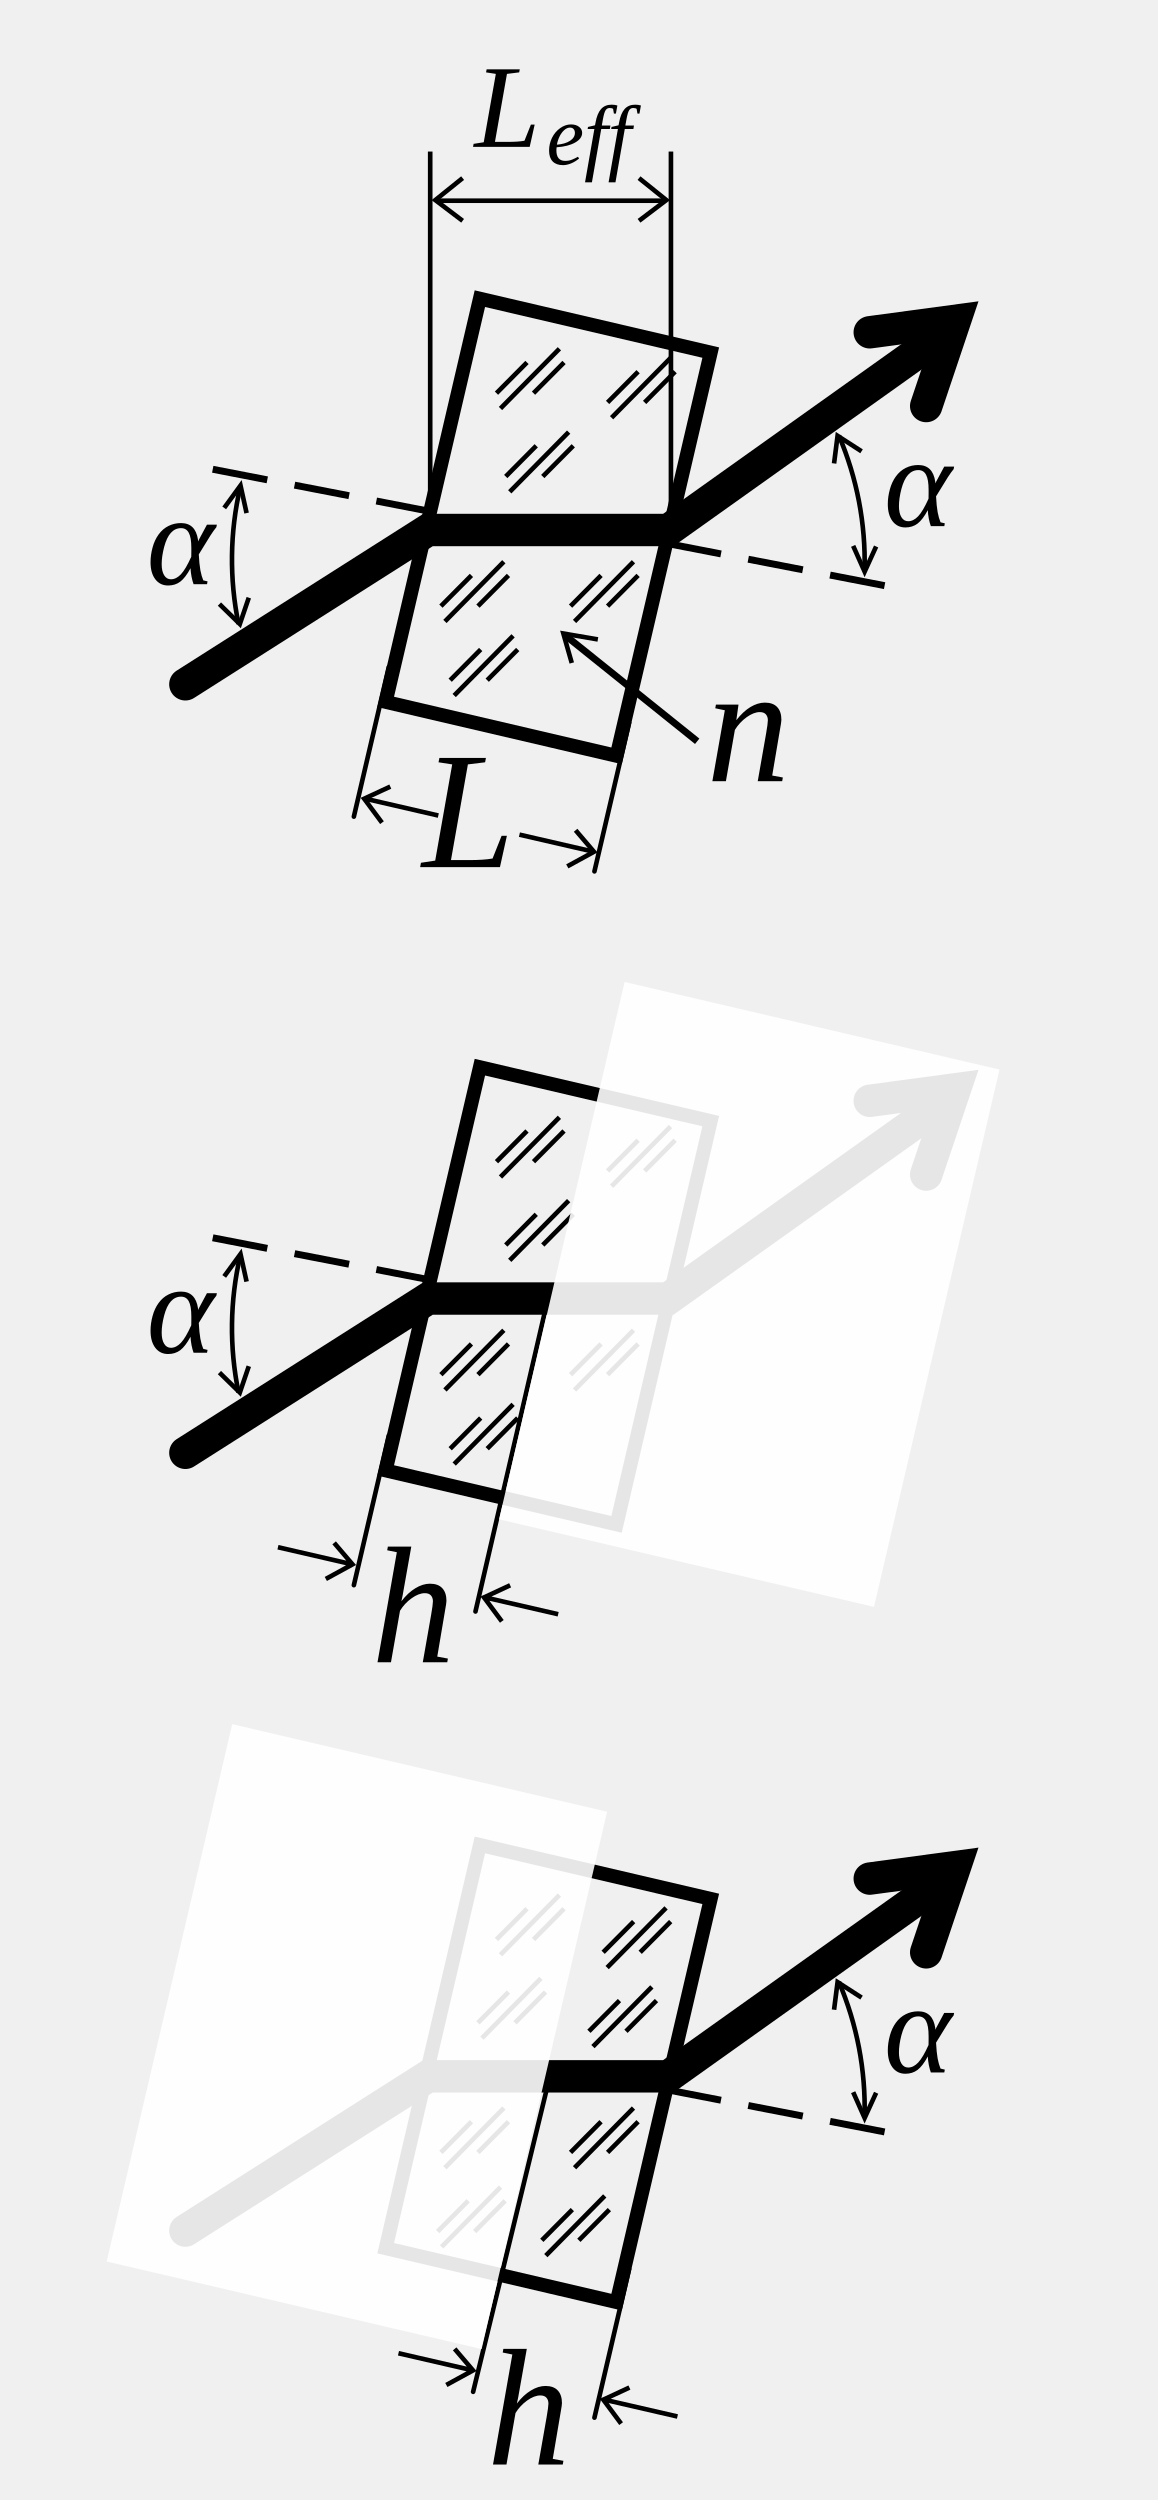
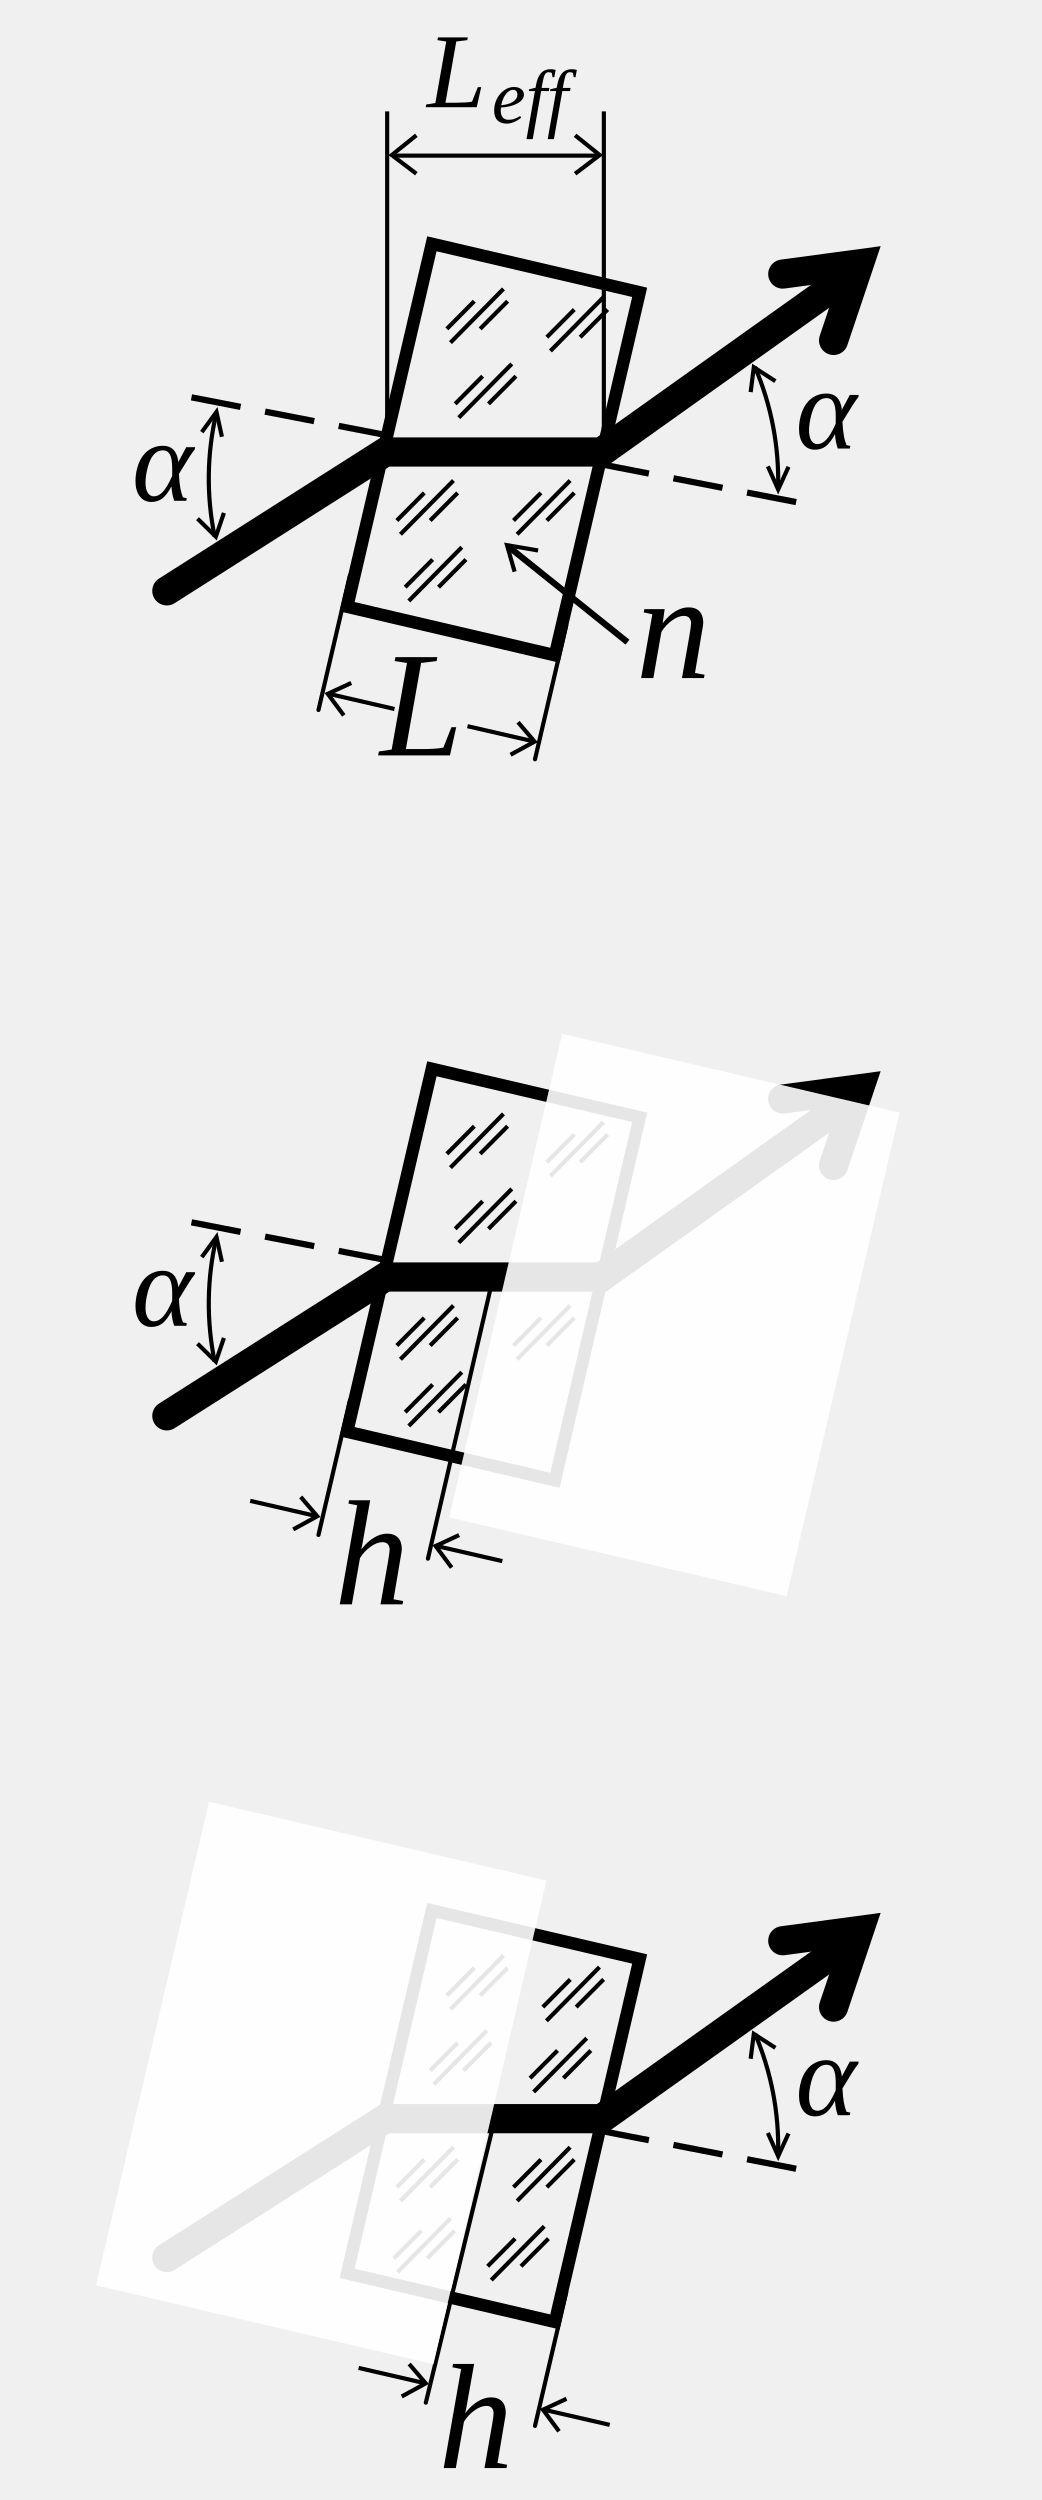
- <svg xmlns="http://www.w3.org/2000/svg" version="1.0" width="250" height="540" id="svg2160">
+ <svg xmlns="http://www.w3.org/2000/svg" version="1.0" width="250" height="600" id="svg2160">
  <defs id="defs2162">
    <marker refX="0" refY="0" orient="auto" id="TriangleInM" style="overflow:visible">
-       <path d="m 5.77,0 -8.65,5 0,-10 8.65,5 z" transform="scale(-0.4,-0.4)" id="path3240" style="fill-rule:evenodd;stroke:#000000;stroke-width:1pt;marker-start:none" />
+       <path d="M 5.77,0 -2.88,5 V -5 Z" transform="scale(-0.4)" id="path3240" style="fill-rule:evenodd;stroke:#000000;stroke-width:1pt;marker-start:none" />
    </marker>
    <marker refX="0" refY="0" orient="auto" id="TriangleInS" style="overflow:visible">
-       <path d="m 5.77,0 -8.65,5 0,-10 8.65,5 z" transform="scale(-0.2,-0.2)" id="path3243" style="fill-rule:evenodd;stroke:#000000;stroke-width:1pt;marker-start:none" />
+       <path d="M 5.77,0 -2.88,5 V -5 Z" transform="scale(-0.2)" id="path3243" style="fill-rule:evenodd;stroke:#000000;stroke-width:1pt;marker-start:none" />
    </marker>
    <marker refX="0" refY="0" orient="auto" id="Arrow1Mend" style="overflow:visible">
-       <path d="M 0,0 5,-5 -12.5,0 5,5 0,0 z" transform="matrix(-0.4,0,0,-0.4,-4,0)" id="path3157" style="fill-rule:evenodd;stroke:#000000;stroke-width:1pt;marker-start:none" />
+       <path d="M 0,0 5,-5 -12.5,0 5,5 Z" transform="matrix(-0.4,0,0,-0.4,-4,0)" id="path3157" style="fill-rule:evenodd;stroke:#000000;stroke-width:1pt;marker-start:none" />
    </marker>
    <marker refX="0" refY="0" orient="auto" id="Arrow2Mstart" style="overflow:visible">
-       <path d="M 8.719,4.034 -2.207,0.016 8.719,-4.002 c -1.745,2.372 -1.735,5.617 -6e-7,8.035 z" transform="scale(0.6,0.6)" id="path3172" style="font-size:12px;fill-rule:evenodd;stroke-width:0.625;stroke-linejoin:round" />
+       <path d="M 8.719,4.034 -2.207,0.016 8.719,-4.002 c -1.745,2.372 -1.735,5.617 -6e-7,8.035 z" transform="scale(0.6)" id="path3172" style="font-size:12px;fill-rule:evenodd;stroke-width:0.625;stroke-linejoin:round" />
    </marker>
    <marker refX="0" refY="0" orient="auto" id="Arrow2Send" style="overflow:visible">
      <path d="M 8.719,4.034 -2.207,0.016 8.719,-4.002 c -1.745,2.372 -1.735,5.617 -6e-7,8.035 z" transform="matrix(-0.3,0,0,-0.3,0.69,0)" id="path3181" style="font-size:12px;fill-rule:evenodd;stroke-width:0.625;stroke-linejoin:round" />
    </marker>
    <marker refX="0" refY="0" orient="auto" id="TriangleOutS" style="overflow:visible">
-       <path d="m 5.77,0 -8.65,5 0,-10 8.65,5 z" transform="scale(0.2,0.2)" id="path3252" style="fill-rule:evenodd;stroke:#000000;stroke-width:1pt;marker-start:none" />
+       <path d="M 5.77,0 -2.88,5 V -5 Z" transform="scale(0.2)" id="path3252" style="fill-rule:evenodd;stroke:#000000;stroke-width:1pt;marker-start:none" />
    </marker>
    <marker refX="0" refY="0" orient="auto" id="TriangleOutM" style="overflow:visible">
-       <path d="m 5.77,0 -8.65,5 0,-10 8.65,5 z" transform="scale(0.4,0.4)" id="path3249" style="fill-rule:evenodd;stroke:#000000;stroke-width:1pt;marker-start:none" />
+       <path d="M 5.77,0 -2.88,5 V -5 Z" transform="scale(0.4)" id="path3249" style="fill-rule:evenodd;stroke:#000000;stroke-width:1pt;marker-start:none" />
    </marker>
    <marker refX="0" refY="0" orient="auto" id="Arrow2Mend" style="overflow:visible">
-       <path d="M 8.719,4.034 -2.207,0.016 8.719,-4.002 c -1.745,2.372 -1.735,5.617 -6e-7,8.035 z" transform="scale(-0.6,-0.6)" id="path3175" style="font-size:12px;fill-rule:evenodd;stroke-width:0.625;stroke-linejoin:round" />
+       <path d="M 8.719,4.034 -2.207,0.016 8.719,-4.002 c -1.745,2.372 -1.735,5.617 -6e-7,8.035 z" transform="scale(-0.6)" id="path3175" style="font-size:12px;fill-rule:evenodd;stroke-width:0.625;stroke-linejoin:round" />
    </marker>
    <marker refX="0" refY="0" orient="auto" id="Arrow2Lend" style="overflow:visible">
      <path d="M 8.719,4.034 -2.207,0.016 8.719,-4.002 c -1.745,2.372 -1.735,5.617 -6e-7,8.035 z" transform="matrix(-1.1,0,0,-1.1,-1.1,0)" id="path3169" style="font-size:12px;fill-rule:evenodd;stroke-width:0.625;stroke-linejoin:round" />
    </marker>
    <marker refX="0" refY="0" orient="auto" id="Arrow1Lend" style="overflow:visible">
-       <path d="M 0,0 5,-5 -12.5,0 5,5 0,0 z" transform="matrix(-0.8,0,0,-0.8,-10,0)" id="path3151" style="fill-rule:evenodd;stroke:#000000;stroke-width:1pt;marker-start:none" />
+       <path d="M 0,0 5,-5 -12.5,0 5,5 Z" transform="matrix(-0.8,0,0,-0.8,-10,0)" id="path3151" style="fill-rule:evenodd;stroke:#000000;stroke-width:1pt;marker-start:none" />
    </marker>
  </defs>
-   <path d="M 93.074,110.502 44.05,100.994" id="path3427" style="fill:none;stroke:#000000;stroke-width:1.5;stroke-linecap:butt;stroke-linejoin:miter;stroke-miterlimit:4;stroke-opacity:1;stroke-dasharray:12, 6;stroke-dashoffset:0" />
-   <path d="m 191.074,126.502 -49.024,-9.507" id="path4402" style="fill:none;stroke:#000000;stroke-width:1.5;stroke-linecap:butt;stroke-linejoin:miter;stroke-miterlimit:4;stroke-opacity:1;stroke-dasharray:12, 6;stroke-dashoffset:0" />
-   <path d="m 201.355,73.893 -57.001,40.59 -51.903,0 -52.41,33.323" id="path5761" style="fill:none;stroke:#000000;stroke-width:7;stroke-linecap:round;stroke-linejoin:miter;stroke-miterlimit:4;stroke-opacity:1;stroke-dasharray:none;marker-start:none;marker-end:none" />
-   <path d="m 187.866,71.775 18.377,-2.474 -6.186,18.403" id="path5902" style="fill:none;stroke:#000000;stroke-width:7;stroke-linecap:round;stroke-linejoin:miter;stroke-miterlimit:4;stroke-opacity:1;stroke-dasharray:none" />
-   <path d="m 181.202,94.105 c 3.91,9.154 5.802,19.043 5.546,28.993" id="path5460" style="fill:none;stroke:#000000;stroke-width:1;stroke-linecap:butt;stroke-linejoin:miter;stroke-miterlimit:4;stroke-opacity:1;stroke-dasharray:none;stroke-dashoffset:0;marker-start:none;marker-end:none" />
-   <path d="m 189.245,118.038 -2.484,5.442 -2.477,-5.57" id="path5878" style="fill:none;stroke:#000000;stroke-width:1px;stroke-linecap:butt;stroke-linejoin:miter;stroke-opacity:1" />
-   <path d="m 180.157,100.103 0.758,-5.965 5.18,3.346" id="path5880" style="fill:none;stroke:#000000;stroke-width:1px;stroke-linecap:butt;stroke-linejoin:miter;stroke-opacity:1" />
-   <path d="m 51.518,134.768 c -1.999,-9.751 -1.873,-19.818 0.369,-29.516" id="path4900" style="fill:none;stroke:#000000;stroke-width:1;stroke-linecap:butt;stroke-linejoin:miter;stroke-miterlimit:4;stroke-opacity:1;stroke-dasharray:none;stroke-dashoffset:0;marker-start:none;marker-end:none" />
-   <path d="m 48.427,109.709 3.523,-4.835 1.312,5.953" id="path4902" style="fill:none;stroke:#000000;stroke-width:1px;stroke-linecap:butt;stroke-linejoin:miter;stroke-opacity:1" />
-   <path d="m 53.741,129.1 -1.937,5.692 -4.406,-4.315" id="path4904" style="fill:none;stroke:#000000;stroke-width:1px;stroke-linecap:butt;stroke-linejoin:miter;stroke-opacity:1" />
-   <path d="M 150.594,160.115 122.049,137.205" id="path5602" style="fill:none;stroke:#000000;stroke-width:1.5;stroke-linecap:butt;stroke-linejoin:miter;stroke-miterlimit:4;stroke-opacity:1;stroke-dasharray:none;marker-end:none" />
-   <path d="m 123.503,143.205 -1.818,-6.364 7.455,1.273" id="path4610" style="fill:none;stroke:#000000;stroke-width:1px;stroke-linecap:butt;stroke-linejoin:miter;stroke-opacity:1" />
-   <text x="152.592" y="168.738" id="text6221" xml:space="preserve" style="font-size:10px;font-style:italic;font-variant:normal;font-weight:normal;font-stretch:normal;text-align:start;line-height:125%;writing-mode:lr-tb;text-anchor:start;fill:#000000;fill-opacity:1;stroke:none;font-family:Times New Roman;-inkscape-font-specification:Times New Roman Italic">
-     <tspan x="152.592" y="168.738" id="tspan6223" style="font-size:36px">n</tspan>
+   <path d="M 93.074,104.502 44.05,94.994" id="path3427" style="fill:none;stroke:#000000;stroke-width:1.5;stroke-linecap:butt;stroke-linejoin:miter;stroke-miterlimit:4;stroke-dasharray:12, 6;stroke-dashoffset:0;stroke-opacity:1" />
+   <path d="m 191.074,120.502 -49.024,-9.507" id="path4402" style="fill:none;stroke:#000000;stroke-width:1.5;stroke-linecap:butt;stroke-linejoin:miter;stroke-miterlimit:4;stroke-dasharray:12, 6;stroke-dashoffset:0;stroke-opacity:1" />
+   <path d="M 201.355,67.893 144.354,108.483 H 92.451 l -52.41,33.323" id="path5761" style="fill:none;stroke:#000000;stroke-width:7;stroke-linecap:round;stroke-linejoin:miter;stroke-miterlimit:4;stroke-dasharray:none;stroke-opacity:1;marker-start:none;marker-end:none" />
+   <path d="m 187.866,65.775 18.377,-2.474 -6.186,18.403" id="path5902" style="fill:none;stroke:#000000;stroke-width:7;stroke-linecap:round;stroke-linejoin:miter;stroke-miterlimit:4;stroke-dasharray:none;stroke-opacity:1" />
+   <path d="m 181.202,88.105 c 3.91,9.154 5.802,19.043 5.546,28.993" id="path5460" style="fill:none;stroke:#000000;stroke-width:1;stroke-linecap:butt;stroke-linejoin:miter;stroke-miterlimit:4;stroke-dasharray:none;stroke-dashoffset:0;stroke-opacity:1;marker-start:none;marker-end:none" />
+   <path d="m 189.245,112.038 -2.484,5.442 -2.477,-5.57" id="path5878" style="fill:none;stroke:#000000;stroke-width:1px;stroke-linecap:butt;stroke-linejoin:miter;stroke-opacity:1" />
+   <path d="m 180.157,94.103 0.758,-5.965 5.18,3.346" id="path5880" style="fill:none;stroke:#000000;stroke-width:1px;stroke-linecap:butt;stroke-linejoin:miter;stroke-opacity:1" />
+   <path d="M 51.518,128.768 C 49.519,119.017 49.645,108.95 51.887,99.252" id="path4900" style="fill:none;stroke:#000000;stroke-width:1;stroke-linecap:butt;stroke-linejoin:miter;stroke-miterlimit:4;stroke-dasharray:none;stroke-dashoffset:0;stroke-opacity:1;marker-start:none;marker-end:none" />
+   <path d="m 48.427,103.709 3.523,-4.835 1.312,5.953" id="path4902" style="fill:none;stroke:#000000;stroke-width:1px;stroke-linecap:butt;stroke-linejoin:miter;stroke-opacity:1" />
+   <path d="m 53.741,123.1 -1.937,5.692 -4.406,-4.315" id="path4904" style="fill:none;stroke:#000000;stroke-width:1px;stroke-linecap:butt;stroke-linejoin:miter;stroke-opacity:1" />
+   <path d="M 150.594,154.115 122.049,131.205" id="path5602" style="fill:none;stroke:#000000;stroke-width:1.5;stroke-linecap:butt;stroke-linejoin:miter;stroke-miterlimit:4;stroke-dasharray:none;stroke-opacity:1;marker-end:none" />
+   <path d="m 123.503,137.205 -1.818,-6.364 7.455,1.273" id="path4610" style="fill:none;stroke:#000000;stroke-width:1px;stroke-linecap:butt;stroke-linejoin:miter;stroke-opacity:1" />
+   <text x="152.592" y="162.738" id="text6221" xml:space="preserve" style="font-style:italic;font-variant:normal;font-weight:normal;font-stretch:normal;font-size:10px;line-height:0%;font-family:'Times New Roman';-inkscape-font-specification:'Times New Roman Italic';text-align:start;writing-mode:lr-tb;text-anchor:start;fill:#000000;fill-opacity:1;stroke:none">
+     <tspan x="152.592" y="162.738" id="tspan6223" style="font-size:36px">n</tspan>
  </text>
-   <path d="m 108.103,88.233 12.725,-12.899 m -13.591,9.591 6.591,-6.636 m 1.409,6.636 6.591,-6.636" id="path5511" style="fill:none;stroke:#000000;stroke-width:1px;stroke-linecap:butt;stroke-linejoin:miter;stroke-opacity:1" />
-   <path d="m 132.103,90.233 12.725,-12.899 m -13.591,9.591 6.591,-6.636 m 1.409,6.636 6.591,-6.636" id="path5159" style="fill:none;stroke:#000000;stroke-width:1px;stroke-linecap:butt;stroke-linejoin:miter;stroke-opacity:1" />
-   <path d="m 110.103,106.233 12.725,-12.899 m -13.591,9.591 6.591,-6.636 m 1.409,6.636 6.591,-6.636" id="path5161" style="fill:none;stroke:#000000;stroke-width:1px;stroke-linecap:butt;stroke-linejoin:miter;stroke-opacity:1" />
-   <path d="m 124.103,134.233 12.725,-12.899 m -13.591,9.591 6.591,-6.636 m 1.409,6.636 6.591,-6.636" id="path5163" style="fill:none;stroke:#000000;stroke-width:1px;stroke-linecap:butt;stroke-linejoin:miter;stroke-opacity:1" />
-   <path d="m 96.103,134.233 12.725,-12.899 m -13.591,9.591 6.591,-6.636 m 1.409,6.636 6.591,-6.636" id="path5165" style="fill:none;stroke:#000000;stroke-width:1px;stroke-linecap:butt;stroke-linejoin:miter;stroke-opacity:1" />
-   <path d="m 98.103,150.233 12.725,-12.899 m -13.591,9.591 6.591,-6.636 m 1.409,6.636 6.591,-6.636" id="path5167" style="fill:none;stroke:#000000;stroke-width:1px;stroke-linecap:butt;stroke-linejoin:miter;stroke-opacity:1" />
-   <text x="91.175" y="187.296" id="text6225" xml:space="preserve" style="font-size:10px;font-style:italic;font-variant:normal;font-weight:normal;font-stretch:normal;text-align:start;line-height:125%;writing-mode:lr-tb;text-anchor:start;fill:#000000;fill-opacity:1;stroke:none;font-family:Times New Roman;-inkscape-font-specification:Times New Roman Italic">
-     <tspan x="91.175" y="187.296" id="tspan6227" style="font-size:36px">L</tspan>
+   <path d="m 108.103,82.233 12.725,-12.899 m -13.591,9.591 6.591,-6.636 m 1.409,6.636 6.591,-6.636" id="path5511" style="fill:none;stroke:#000000;stroke-width:1px;stroke-linecap:butt;stroke-linejoin:miter;stroke-opacity:1" />
+   <path d="m 132.103,84.233 12.725,-12.899 m -13.591,9.591 6.591,-6.636 m 1.409,6.636 6.591,-6.636" id="path5159" style="fill:none;stroke:#000000;stroke-width:1px;stroke-linecap:butt;stroke-linejoin:miter;stroke-opacity:1" />
+   <path d="m 110.103,100.233 12.725,-12.899 m -13.591,9.591 6.591,-6.636 m 1.409,6.636 6.591,-6.636" id="path5161" style="fill:none;stroke:#000000;stroke-width:1px;stroke-linecap:butt;stroke-linejoin:miter;stroke-opacity:1" />
+   <path d="m 124.103,128.233 12.725,-12.899 m -13.591,9.591 6.591,-6.636 m 1.409,6.636 6.591,-6.636" id="path5163" style="fill:none;stroke:#000000;stroke-width:1px;stroke-linecap:butt;stroke-linejoin:miter;stroke-opacity:1" />
+   <path d="m 96.103,128.233 12.725,-12.899 m -13.591,9.591 6.591,-6.636 m 1.409,6.636 6.591,-6.636" id="path5165" style="fill:none;stroke:#000000;stroke-width:1px;stroke-linecap:butt;stroke-linejoin:miter;stroke-opacity:1" />
+   <path d="m 98.103,144.233 12.725,-12.899 m -13.591,9.591 6.591,-6.636 m 1.409,6.636 6.591,-6.636" id="path5167" style="fill:none;stroke:#000000;stroke-width:1px;stroke-linecap:butt;stroke-linejoin:miter;stroke-opacity:1" />
+   <text x="91.175" y="181.296" id="text6225" xml:space="preserve" style="font-style:italic;font-variant:normal;font-weight:normal;font-stretch:normal;font-size:10px;line-height:0%;font-family:'Times New Roman';-inkscape-font-specification:'Times New Roman Italic';text-align:start;writing-mode:lr-tb;text-anchor:start;fill:#000000;fill-opacity:1;stroke:none">
+     <tspan x="91.175" y="181.296" id="tspan6227" style="font-size:36px">L</tspan>
  </text>
-   <path d="m 122.534,187.133 5.763,-3.15 -3.967,-4.646 m -41.822,-1.638 -3.845,-5.177 5.641,-2.619" id="path6215" style="fill:none;stroke:#000000;stroke-width:1px;stroke-linecap:butt;stroke-linejoin:miter;stroke-opacity:1" />
-   <path d="M 94.677,176.157 78.805,172.5" id="path5174" style="fill:none;stroke:#000000;stroke-width:1;stroke-linecap:butt;stroke-linejoin:miter;stroke-miterlimit:4;stroke-opacity:1;stroke-dasharray:none" />
-   <path d="m 128.068,183.939 -15.871,-3.656" id="path5176" style="fill:none;stroke:#000000;stroke-width:1;stroke-linecap:butt;stroke-linejoin:miter;stroke-miterlimit:4;stroke-opacity:1;stroke-dasharray:none" />
-   <text x="190.936" y="113.65" id="text5890" xml:space="preserve" style="font-size:28px;font-style:italic;font-variant:normal;font-weight:normal;font-stretch:normal;text-align:start;line-height:100%;writing-mode:lr-tb;text-anchor:start;fill:#000000;fill-opacity:1;stroke:none;font-family:Times New Roman;-inkscape-font-specification:Times New Roman Italic">
-     <tspan x="190.936" y="113.65" id="tspan5892">α</tspan>
+   <path d="m 122.534,181.133 5.763,-3.15 -3.967,-4.646 m -41.822,-1.638 -3.845,-5.177 5.641,-2.619" id="path6215" style="fill:none;stroke:#000000;stroke-width:1px;stroke-linecap:butt;stroke-linejoin:miter;stroke-opacity:1" />
+   <path d="M 94.677,170.157 78.805,166.5" id="path5174" style="fill:none;stroke:#000000;stroke-width:1;stroke-linecap:butt;stroke-linejoin:miter;stroke-miterlimit:4;stroke-dasharray:none;stroke-opacity:1" />
+   <path d="m 128.068,177.939 -15.871,-3.656" id="path5176" style="fill:none;stroke:#000000;stroke-width:1;stroke-linecap:butt;stroke-linejoin:miter;stroke-miterlimit:4;stroke-dasharray:none;stroke-opacity:1" />
+   <text x="190.936" y="107.65" id="text5890" xml:space="preserve" style="font-style:italic;font-variant:normal;font-weight:normal;font-stretch:normal;font-size:28px;line-height:0%;font-family:'Times New Roman';-inkscape-font-specification:'Times New Roman Italic';text-align:start;writing-mode:lr-tb;text-anchor:start;fill:#000000;fill-opacity:1;stroke:none">
+     <tspan x="190.936" y="107.65" id="tspan5892">α</tspan>
  </text>
-   <text x="31.688" y="126.191" id="text6350" xml:space="preserve" style="font-size:28px;font-style:italic;font-variant:normal;font-weight:normal;font-stretch:normal;text-align:start;line-height:100%;writing-mode:lr-tb;text-anchor:start;fill:#000000;fill-opacity:1;stroke:none;font-family:Times New Roman;-inkscape-font-specification:Times New Roman Italic">
-     <tspan x="31.688" y="126.191" id="tspan6352">α</tspan>
+   <text x="31.688" y="120.191" id="text6350" xml:space="preserve" style="font-style:italic;font-variant:normal;font-weight:normal;font-stretch:normal;font-size:28px;line-height:0%;font-family:'Times New Roman';-inkscape-font-specification:'Times New Roman Italic';text-align:start;writing-mode:lr-tb;text-anchor:start;fill:#000000;fill-opacity:1;stroke:none">
+     <tspan x="31.688" y="120.191" id="tspan6352">α</tspan>
  </text>
-   <rect width="51.21" height="89.448" x="115.61" y="39.244" transform="matrix(0.9737875,0.2274596,-0.2274596,0.9737875,0,0)" id="rect7679" style="fill:none;stroke:#000000;stroke-width:3;stroke-linecap:round;stroke-linejoin:miter;stroke-miterlimit:4;stroke-opacity:1;stroke-dasharray:none;stroke-dashoffset:21.444" />
-   <path d="m 76.434,176.393 7.544,-32.296 m 51.917,12.021 -7.497,32.098" id="rect8250" style="fill:none;stroke:#000000;stroke-width:1;stroke-linecap:round;stroke-linejoin:miter;stroke-miterlimit:4;stroke-opacity:1;stroke-dashoffset:21.444" />
-   <path style="fill:none;stroke:#000000;stroke-width:1.5;stroke-linecap:butt;stroke-linejoin:miter;stroke-miterlimit:4;stroke-opacity:1;stroke-dasharray:12, 6;stroke-dashoffset:0" id="path3099" d="M 93.074,276.502 44.05,266.994" />
-   <path style="fill:none;stroke:#000000;stroke-width:7;stroke-linecap:round;stroke-linejoin:miter;stroke-miterlimit:4;stroke-opacity:1;stroke-dasharray:none;marker-start:none;marker-end:none" id="path3103" d="m 201.355,239.893 -57.001,40.59 -51.903,0 -52.41,33.323" />
-   <path style="fill:none;stroke:#000000;stroke-width:7;stroke-linecap:round;stroke-linejoin:miter;stroke-miterlimit:4;stroke-opacity:1;stroke-dasharray:none" id="path3105" d="m 187.866,237.775 18.377,-2.474 -6.186,18.403" />
-   <path style="fill:none;stroke:#000000;stroke-width:1;stroke-linecap:butt;stroke-linejoin:miter;stroke-miterlimit:4;stroke-opacity:1;stroke-dasharray:none;stroke-dashoffset:0;marker-start:none;marker-end:none" id="path3113" d="m 51.518,300.768 c -1.999,-9.751 -1.873,-19.818 0.369,-29.516" />
-   <path style="fill:none;stroke:#000000;stroke-width:1px;stroke-linecap:butt;stroke-linejoin:miter;stroke-opacity:1" id="path3115" d="m 48.427,275.709 3.523,-4.835 1.312,5.953" />
-   <path style="fill:none;stroke:#000000;stroke-width:1px;stroke-linecap:butt;stroke-linejoin:miter;stroke-opacity:1" id="path3117" d="m 53.741,295.1 -1.937,5.692 -4.406,-4.315" />
-   <path style="fill:none;stroke:#000000;stroke-width:1px;stroke-linecap:butt;stroke-linejoin:miter;stroke-opacity:1" id="path3127" d="m 108.103,254.233 12.725,-12.899 m -13.591,9.591 6.591,-6.636 m 1.409,6.636 6.591,-6.636" />
-   <path style="fill:none;stroke:#000000;stroke-width:1px;stroke-linecap:butt;stroke-linejoin:miter;stroke-opacity:1" id="path3129" d="m 132.103,256.233 12.725,-12.899 m -13.591,9.591 6.591,-6.636 m 1.409,6.636 6.591,-6.636" />
-   <path style="fill:none;stroke:#000000;stroke-width:1px;stroke-linecap:butt;stroke-linejoin:miter;stroke-opacity:1" id="path3131" d="m 110.103,272.233 12.725,-12.899 m -13.591,9.591 6.591,-6.636 m 1.409,6.636 6.591,-6.636" />
-   <path style="fill:none;stroke:#000000;stroke-width:1px;stroke-linecap:butt;stroke-linejoin:miter;stroke-opacity:1" id="path3133" d="m 124.103,300.233 12.725,-12.899 m -13.591,9.591 6.591,-6.636 m 1.409,6.636 6.591,-6.636" />
-   <path style="fill:none;stroke:#000000;stroke-width:1px;stroke-linecap:butt;stroke-linejoin:miter;stroke-opacity:1" id="path3135" d="m 96.103,300.233 12.725,-12.899 m -13.591,9.591 6.591,-6.636 m 1.409,6.636 6.591,-6.636" />
-   <path style="fill:none;stroke:#000000;stroke-width:1px;stroke-linecap:butt;stroke-linejoin:miter;stroke-opacity:1" id="path3137" d="m 98.103,316.233 12.725,-12.899 m -13.591,9.591 6.591,-6.636 m 1.409,6.636 6.591,-6.636" />
-   <text style="font-size:10px;font-style:italic;font-variant:normal;font-weight:normal;font-stretch:normal;text-align:start;line-height:125%;writing-mode:lr-tb;text-anchor:start;fill:#000000;fill-opacity:1;stroke:none;font-family:Times New Roman;-inkscape-font-specification:Times New Roman Italic" xml:space="preserve" id="text3139" y="359.049" x="80.245">
-     <tspan style="font-size:36px" id="tspan3141" y="359.049" x="80.245">h</tspan>
+   <rect width="51.21" height="89.448" x="114.246" y="33.402" transform="rotate(13.14755)" id="rect7679" style="fill:none;stroke:#000000;stroke-width:3;stroke-linecap:round;stroke-linejoin:miter;stroke-miterlimit:4;stroke-dasharray:none;stroke-dashoffset:21.444;stroke-opacity:1" />
+   <path d="m 76.434,170.393 7.544,-32.296 m 51.917,12.021 -7.497,32.098" id="rect8250" style="fill:none;stroke:#000000;stroke-width:1;stroke-linecap:round;stroke-linejoin:miter;stroke-miterlimit:4;stroke-dashoffset:21.444;stroke-opacity:1" />
+   <path style="fill:none;stroke:#000000;stroke-width:1.5;stroke-linecap:butt;stroke-linejoin:miter;stroke-miterlimit:4;stroke-dasharray:12, 6;stroke-dashoffset:0;stroke-opacity:1" id="path3099" d="M 93.074,302.502 44.05,292.994" />
+   <path style="fill:none;stroke:#000000;stroke-width:7;stroke-linecap:round;stroke-linejoin:miter;stroke-miterlimit:4;stroke-dasharray:none;stroke-opacity:1;marker-start:none;marker-end:none" id="path3103" d="M 201.355,265.893 144.354,306.483 H 92.451 l -52.41,33.323" />
+   <path style="fill:none;stroke:#000000;stroke-width:7;stroke-linecap:round;stroke-linejoin:miter;stroke-miterlimit:4;stroke-dasharray:none;stroke-opacity:1" id="path3105" d="m 187.866,263.775 18.377,-2.474 -6.186,18.403" />
+   <path style="fill:none;stroke:#000000;stroke-width:1;stroke-linecap:butt;stroke-linejoin:miter;stroke-miterlimit:4;stroke-dasharray:none;stroke-dashoffset:0;stroke-opacity:1;marker-start:none;marker-end:none" id="path3113" d="m 51.518,326.768 c -1.999,-9.751 -1.873,-19.818 0.369,-29.516" />
+   <path style="fill:none;stroke:#000000;stroke-width:1px;stroke-linecap:butt;stroke-linejoin:miter;stroke-opacity:1" id="path3115" d="m 48.427,301.709 3.523,-4.835 1.312,5.953" />
+   <path style="fill:none;stroke:#000000;stroke-width:1px;stroke-linecap:butt;stroke-linejoin:miter;stroke-opacity:1" id="path3117" d="m 53.741,321.1 -1.937,5.692 -4.406,-4.315" />
+   <path style="fill:none;stroke:#000000;stroke-width:1px;stroke-linecap:butt;stroke-linejoin:miter;stroke-opacity:1" id="path3127" d="m 108.103,280.233 12.725,-12.899 m -13.591,9.591 6.591,-6.636 m 1.409,6.636 6.591,-6.636" />
+   <path style="fill:none;stroke:#000000;stroke-width:1px;stroke-linecap:butt;stroke-linejoin:miter;stroke-opacity:1" id="path3129" d="m 132.103,282.233 12.725,-12.899 m -13.591,9.591 6.591,-6.636 m 1.409,6.636 6.591,-6.636" />
+   <path style="fill:none;stroke:#000000;stroke-width:1px;stroke-linecap:butt;stroke-linejoin:miter;stroke-opacity:1" id="path3131" d="m 110.103,298.233 12.725,-12.899 m -13.591,9.591 6.591,-6.636 m 1.409,6.636 6.591,-6.636" />
+   <path style="fill:none;stroke:#000000;stroke-width:1px;stroke-linecap:butt;stroke-linejoin:miter;stroke-opacity:1" id="path3133" d="m 124.103,326.233 12.725,-12.899 m -13.591,9.591 6.591,-6.636 m 1.409,6.636 6.591,-6.636" />
+   <path style="fill:none;stroke:#000000;stroke-width:1px;stroke-linecap:butt;stroke-linejoin:miter;stroke-opacity:1" id="path3135" d="m 96.103,326.233 12.725,-12.899 m -13.591,9.591 6.591,-6.636 m 1.409,6.636 6.591,-6.636" />
+   <path style="fill:none;stroke:#000000;stroke-width:1px;stroke-linecap:butt;stroke-linejoin:miter;stroke-opacity:1" id="path3137" d="m 98.103,342.233 12.725,-12.899 m -13.591,9.591 6.591,-6.636 m 1.409,6.636 6.591,-6.636" />
+   <text style="font-style:italic;font-variant:normal;font-weight:normal;font-stretch:normal;font-size:10px;line-height:0%;font-family:'Times New Roman';-inkscape-font-specification:'Times New Roman Italic';text-align:start;writing-mode:lr-tb;text-anchor:start;fill:#000000;fill-opacity:1;stroke:none" xml:space="preserve" id="text3139" y="385.049" x="80.245">
+     <tspan style="font-size:36px" id="tspan3141" y="385.049" x="80.245">h</tspan>
  </text>
-   <path id="path3147" style="fill:none;stroke:#000000;stroke-width:1;stroke-linecap:butt;stroke-linejoin:miter;stroke-miterlimit:4;stroke-opacity:1;stroke-dasharray:none" d="M 75.91,337.858 60.038,334.202 m 10.338,6.85 5.763,-3.15 -3.967,-4.646" />
-   <text style="font-size:28px;font-style:italic;font-variant:normal;font-weight:normal;font-stretch:normal;text-align:start;line-height:100%;writing-mode:lr-tb;text-anchor:start;fill:#000000;fill-opacity:1;stroke:none;font-family:Times New Roman;-inkscape-font-specification:Times New Roman Italic" xml:space="preserve" id="text3153" y="292.191" x="31.688">
-     <tspan id="tspan3155" y="292.191" x="31.688">α</tspan>
+   <path id="path3147" style="fill:none;stroke:#000000;stroke-width:1;stroke-linecap:butt;stroke-linejoin:miter;stroke-miterlimit:4;stroke-dasharray:none;stroke-opacity:1" d="M 75.91,363.858 60.038,360.202 m 10.338,6.85 5.763,-3.15 -3.967,-4.646" />
+   <text style="font-style:italic;font-variant:normal;font-weight:normal;font-stretch:normal;font-size:28px;line-height:0%;font-family:'Times New Roman';-inkscape-font-specification:'Times New Roman Italic';text-align:start;writing-mode:lr-tb;text-anchor:start;fill:#000000;fill-opacity:1;stroke:none" xml:space="preserve" id="text3153" y="318.191" x="31.688">
+     <tspan id="tspan3155" y="318.191" x="31.688">α</tspan>
  </text>
-   <rect style="fill:none;stroke:#000000;stroke-width:3;stroke-linecap:round;stroke-linejoin:miter;stroke-miterlimit:4;stroke-opacity:1;stroke-dasharray:none;stroke-dashoffset:21.444" id="rect3157" transform="matrix(0.9737875,0.2274596,-0.2274596,0.9737875,0,0)" y="200.893" x="153.369" height="89.448" width="51.21" />
-   <path style="fill:none;stroke:#000000;stroke-width:1;stroke-linecap:round;stroke-linejoin:miter;stroke-miterlimit:4;stroke-opacity:1;stroke-dashoffset:21.444" id="path3159" d="m 76.434,342.393 7.544,-32.296 m 34.467,-29.974 -15.743,67.956" />
-   <path id="path3161" style="fill:none;stroke:#000000;stroke-width:1px;stroke-linecap:butt;stroke-linejoin:miter;stroke-opacity:1" d="m 108.395,350.219 -3.845,-5.177 5.641,-2.619 m 10.373,6.254 -15.871,-3.656" />
-   <rect width="83.169" height="119.201" x="179.619" y="175.857" transform="matrix(0.9737875,0.2274596,-0.2274596,0.9737875,0,0)" id="rect3165" style="fill:#ffffff;fill-opacity:0.902;stroke:none" />
-   <path style="fill:none;stroke:#000000;stroke-width:1.5;stroke-linecap:butt;stroke-linejoin:miter;stroke-miterlimit:4;stroke-opacity:1;stroke-dasharray:12, 6;stroke-dashoffset:0" id="path4870" d="m 191.074,460.502 -49.024,-9.507" />
-   <path style="fill:none;stroke:#000000;stroke-width:7;stroke-linecap:round;stroke-linejoin:miter;stroke-miterlimit:4;stroke-opacity:1;stroke-dasharray:none;marker-start:none;marker-end:none" id="path4872" d="m 201.355,407.893 -57.001,40.59 -51.903,0 -52.41,33.323" />
-   <path style="fill:none;stroke:#000000;stroke-width:7;stroke-linecap:round;stroke-linejoin:miter;stroke-miterlimit:4;stroke-opacity:1;stroke-dasharray:none" id="path4874" d="m 187.866,405.775 18.377,-2.474 -6.186,18.403" />
-   <path style="fill:none;stroke:#000000;stroke-width:1;stroke-linecap:butt;stroke-linejoin:miter;stroke-miterlimit:4;stroke-opacity:1;stroke-dasharray:none;stroke-dashoffset:0;marker-start:none;marker-end:none" id="path4876" d="m 181.202,428.105 c 3.91,9.154 5.802,19.043 5.546,28.993" />
-   <path style="fill:none;stroke:#000000;stroke-width:1px;stroke-linecap:butt;stroke-linejoin:miter;stroke-opacity:1" id="path4878" d="m 189.245,452.038 -2.484,5.442 -2.477,-5.57" />
-   <path style="fill:none;stroke:#000000;stroke-width:1px;stroke-linecap:butt;stroke-linejoin:miter;stroke-opacity:1" id="path4880" d="m 180.157,434.103 0.758,-5.965 5.18,3.346" />
-   <path style="fill:none;stroke:#000000;stroke-width:1px;stroke-linecap:butt;stroke-linejoin:miter;stroke-opacity:1" id="path4896" d="m 108.103,422.233 12.725,-12.899 m -13.591,9.591 6.591,-6.636 m 1.409,6.636 6.591,-6.636" />
-   <path style="fill:none;stroke:#000000;stroke-width:1px;stroke-linecap:butt;stroke-linejoin:miter;stroke-opacity:1" id="path4898" d="m 131.144,425 12.725,-12.899 m -13.591,9.591 6.591,-6.636 m 1.409,6.636 6.591,-6.636" />
-   <path style="fill:none;stroke:#000000;stroke-width:1px;stroke-linecap:butt;stroke-linejoin:miter;stroke-opacity:1" id="path4901" d="m 104.103,440.233 12.725,-12.899 m -13.591,9.591 6.591,-6.636 m 1.409,6.636 6.591,-6.636" />
-   <path style="fill:none;stroke:#000000;stroke-width:1px;stroke-linecap:butt;stroke-linejoin:miter;stroke-opacity:1" id="path4903" d="m 124.103,468.233 12.725,-12.899 m -13.591,9.591 6.591,-6.636 m 1.409,6.636 6.591,-6.636" />
-   <path style="fill:none;stroke:#000000;stroke-width:1px;stroke-linecap:butt;stroke-linejoin:miter;stroke-opacity:1" id="path4905" d="m 96.103,468.233 12.725,-12.899 m -13.591,9.591 6.591,-6.636 m 1.409,6.636 6.591,-6.636" />
-   <path style="fill:none;stroke:#000000;stroke-width:1px;stroke-linecap:butt;stroke-linejoin:miter;stroke-opacity:1" id="path4907" d="M 95.391,485.317 108.115,472.419 m -13.591,9.591 6.591,-6.636 m 1.409,6.636 6.591,-6.636" />
-   <text style="font-size:28px;font-style:italic;font-variant:normal;font-weight:normal;font-stretch:normal;text-align:start;line-height:100%;writing-mode:lr-tb;text-anchor:start;fill:#000000;fill-opacity:1;stroke:none;font-family:Times New Roman;-inkscape-font-specification:Times New Roman Italic" xml:space="preserve" id="text4919" y="447.65" x="190.936">
-     <tspan id="tspan4921" y="447.65" x="190.936">α</tspan>
+   <rect style="fill:none;stroke:#000000;stroke-width:3;stroke-linecap:round;stroke-linejoin:miter;stroke-miterlimit:4;stroke-dasharray:none;stroke-dashoffset:21.444;stroke-opacity:1" id="rect3157" transform="rotate(13.14755)" y="226.212" x="159.282" height="89.448" width="51.21" />
+   <path style="fill:none;stroke:#000000;stroke-width:1;stroke-linecap:round;stroke-linejoin:miter;stroke-miterlimit:4;stroke-dashoffset:21.444;stroke-opacity:1" id="path3159" d="m 76.434,368.393 7.544,-32.296 m 34.467,-29.974 -15.743,67.956" />
+   <path id="path3161" style="fill:none;stroke:#000000;stroke-width:1px;stroke-linecap:butt;stroke-linejoin:miter;stroke-opacity:1" d="m 108.395,376.219 -3.845,-5.177 5.641,-2.619 m 10.373,6.254 -15.871,-3.656" />
+   <rect width="83.169" height="119.201" x="187.807" y="210.914" transform="rotate(13.14755)" id="rect3165" style="fill:#ffffff;fill-opacity:0.902;stroke:none" />
+   <path style="fill:none;stroke:#000000;stroke-width:1.5;stroke-linecap:butt;stroke-linejoin:miter;stroke-miterlimit:4;stroke-dasharray:12, 6;stroke-dashoffset:0;stroke-opacity:1" id="path4870" d="m 191.074,520.502 -49.024,-9.507" />
+   <path style="fill:none;stroke:#000000;stroke-width:7;stroke-linecap:round;stroke-linejoin:miter;stroke-miterlimit:4;stroke-dasharray:none;stroke-opacity:1;marker-start:none;marker-end:none" id="path4872" d="M 201.355,467.893 144.354,508.483 H 92.451 l -52.41,33.323" />
+   <path style="fill:none;stroke:#000000;stroke-width:7;stroke-linecap:round;stroke-linejoin:miter;stroke-miterlimit:4;stroke-dasharray:none;stroke-opacity:1" id="path4874" d="m 187.866,465.775 18.377,-2.474 -6.186,18.403" />
+   <path style="fill:none;stroke:#000000;stroke-width:1;stroke-linecap:butt;stroke-linejoin:miter;stroke-miterlimit:4;stroke-dasharray:none;stroke-dashoffset:0;stroke-opacity:1;marker-start:none;marker-end:none" id="path4876" d="m 181.202,488.105 c 3.91,9.154 5.802,19.043 5.546,28.993" />
+   <path style="fill:none;stroke:#000000;stroke-width:1px;stroke-linecap:butt;stroke-linejoin:miter;stroke-opacity:1" id="path4878" d="m 189.245,512.038 -2.484,5.442 -2.477,-5.57" />
+   <path style="fill:none;stroke:#000000;stroke-width:1px;stroke-linecap:butt;stroke-linejoin:miter;stroke-opacity:1" id="path4880" d="m 180.157,494.103 0.758,-5.965 5.18,3.346" />
+   <path style="fill:none;stroke:#000000;stroke-width:1px;stroke-linecap:butt;stroke-linejoin:miter;stroke-opacity:1" id="path4896" d="m 108.103,482.233 12.725,-12.899 m -13.591,9.591 6.591,-6.636 m 1.409,6.636 6.591,-6.636" />
+   <path style="fill:none;stroke:#000000;stroke-width:1px;stroke-linecap:butt;stroke-linejoin:miter;stroke-opacity:1" id="path4898" d="m 131.144,485 12.725,-12.899 m -13.591,9.591 6.591,-6.636 m 1.409,6.636 6.591,-6.636" />
+   <path style="fill:none;stroke:#000000;stroke-width:1px;stroke-linecap:butt;stroke-linejoin:miter;stroke-opacity:1" id="path4901" d="m 104.103,500.233 12.725,-12.899 m -13.591,9.591 6.591,-6.636 m 1.409,6.636 6.591,-6.636" />
+   <path style="fill:none;stroke:#000000;stroke-width:1px;stroke-linecap:butt;stroke-linejoin:miter;stroke-opacity:1" id="path4903" d="m 124.103,528.233 12.725,-12.899 m -13.591,9.591 6.591,-6.636 m 1.409,6.636 6.591,-6.636" />
+   <path style="fill:none;stroke:#000000;stroke-width:1px;stroke-linecap:butt;stroke-linejoin:miter;stroke-opacity:1" id="path4905" d="m 96.103,528.233 12.725,-12.899 m -13.591,9.591 6.591,-6.636 m 1.409,6.636 6.591,-6.636" />
+   <path style="fill:none;stroke:#000000;stroke-width:1px;stroke-linecap:butt;stroke-linejoin:miter;stroke-opacity:1" id="path4907" d="M 95.391,545.317 108.115,532.419 m -13.591,9.591 6.591,-6.636 m 1.409,6.636 6.591,-6.636" />
+   <text style="font-style:italic;font-variant:normal;font-weight:normal;font-stretch:normal;font-size:28px;line-height:0%;font-family:'Times New Roman';-inkscape-font-specification:'Times New Roman Italic';text-align:start;writing-mode:lr-tb;text-anchor:start;fill:#000000;fill-opacity:1;stroke:none" xml:space="preserve" id="text4919" y="507.65" x="190.936">
+     <tspan id="tspan4921" y="507.65" x="190.936">α</tspan>
  </text>
-   <rect style="fill:none;stroke:#000000;stroke-width:3;stroke-linecap:round;stroke-linejoin:miter;stroke-miterlimit:4;stroke-opacity:1;stroke-dasharray:none;stroke-dashoffset:21.444" id="rect4927" transform="matrix(0.9737875,0.2274596,-0.2274596,0.9737875,0,0)" y="364.489" x="191.582" height="89.448" width="51.21" />
-   <path style="fill:none;stroke:#000000;stroke-width:1;stroke-linecap:round;stroke-linejoin:miter;stroke-miterlimit:4;stroke-opacity:1;stroke-dashoffset:21.444" id="path4929" d="m 102.197,516.631 16.493,-67.821 m 17.206,41.309 -7.497,32.098" />
-   <path d="m 117.899,487.216 12.725,-12.899 m -13.591,9.591 6.591,-6.636 m 1.409,6.636 6.591,-6.636" id="path4931" style="fill:none;stroke:#000000;stroke-width:1px;stroke-linecap:butt;stroke-linejoin:miter;stroke-opacity:1" />
-   <text x="105.194" y="532.337" id="text4933" xml:space="preserve" style="font-size:10px;font-style:italic;font-variant:normal;font-weight:normal;font-stretch:normal;text-align:start;line-height:125%;writing-mode:lr-tb;text-anchor:start;fill:#000000;fill-opacity:1;stroke:none;font-family:Times New Roman;-inkscape-font-specification:Times New Roman Italic">
-     <tspan x="105.194" y="532.337" id="tspan4935" style="font-size:36px">h</tspan>
+   <rect style="fill:none;stroke:#000000;stroke-width:3;stroke-linecap:round;stroke-linejoin:miter;stroke-miterlimit:4;stroke-dasharray:none;stroke-dashoffset:21.444;stroke-opacity:1" id="rect4927" transform="rotate(13.14755)" y="422.917" x="205.229" height="89.448" width="51.21" />
+   <path style="fill:none;stroke:#000000;stroke-width:1;stroke-linecap:round;stroke-linejoin:miter;stroke-miterlimit:4;stroke-dashoffset:21.444;stroke-opacity:1" id="path4929" d="m 102.197,576.631 16.493,-67.821 m 17.206,41.309 -7.497,32.098" />
+   <path d="m 117.899,547.216 12.725,-12.899 m -13.591,9.591 6.591,-6.636 m 1.409,6.636 6.591,-6.636" id="path4931" style="fill:none;stroke:#000000;stroke-width:1px;stroke-linecap:butt;stroke-linejoin:miter;stroke-opacity:1" />
+   <text x="105.194" y="592.337" id="text4933" xml:space="preserve" style="font-style:italic;font-variant:normal;font-weight:normal;font-stretch:normal;font-size:10px;line-height:0%;font-family:'Times New Roman';-inkscape-font-specification:'Times New Roman Italic';text-align:start;writing-mode:lr-tb;text-anchor:start;fill:#000000;fill-opacity:1;stroke:none">
+     <tspan x="105.194" y="592.337" id="tspan4935" style="font-size:36px">h</tspan>
  </text>
-   <path d="M 101.944,511.96 86.072,508.304 m 10.338,6.85 5.763,-3.15 -3.967,-4.646" style="fill:none;stroke:#000000;stroke-width:1;stroke-linecap:butt;stroke-linejoin:miter;stroke-miterlimit:4;stroke-opacity:1;stroke-dasharray:none" id="path4937" />
-   <path d="m 134.158,523.507 -3.845,-5.177 5.641,-2.619 m 10.373,6.254 -15.871,-3.656" style="fill:none;stroke:#000000;stroke-width:1px;stroke-linecap:butt;stroke-linejoin:miter;stroke-opacity:1" id="path4939" />
-   <rect style="fill:#ffffff;fill-opacity:0.902;stroke:none" id="rect4941" transform="matrix(0.9737875,0.2274596,-0.2274596,0.9737875,0,0)" y="351.243" x="133.547" height="119.201" width="83.169" />
-   <path d="m 128.076,442.066 12.725,-12.899 m -13.591,9.591 6.591,-6.636 m 1.409,6.636 6.591,-6.636" id="path4943" style="fill:none;stroke:#000000;stroke-width:1px;stroke-linecap:butt;stroke-linejoin:miter;stroke-opacity:1" />
-   <path style="fill:none;stroke:#000000;stroke-width:1px;stroke-linecap:butt;stroke-linejoin:miter;stroke-opacity:1" d="m 92.923,113.327 0,-80.592" id="path4903-1" />
-   <path id="path4905-7" d="m 144.923,113.327 0,-80.592" style="fill:none;stroke:#000000;stroke-width:1px;stroke-linecap:butt;stroke-linejoin:miter;stroke-opacity:1" />
-   <text x="102.471" y="31.725" id="text4907" xml:space="preserve" style="font-size:7.104px;font-style:italic;font-variant:normal;font-weight:normal;font-stretch:normal;text-align:start;line-height:125%;writing-mode:lr-tb;text-anchor:start;fill:#000000;fill-opacity:1;stroke:none;font-family:Times New Roman;-inkscape-font-specification:Times New Roman Italic">
-     <tspan x="102.471" y="31.725" id="tspan4909" style="font-size:25.574px">L</tspan>
+   <path d="M 101.944,571.96 86.072,568.304 m 10.338,6.85 5.763,-3.15 -3.967,-4.646" style="fill:none;stroke:#000000;stroke-width:1;stroke-linecap:butt;stroke-linejoin:miter;stroke-miterlimit:4;stroke-dasharray:none;stroke-opacity:1" id="path4937" />
+   <path d="m 134.158,583.507 -3.845,-5.177 5.641,-2.619 m 10.373,6.254 -15.871,-3.656" style="fill:none;stroke:#000000;stroke-width:1px;stroke-linecap:butt;stroke-linejoin:miter;stroke-opacity:1" id="path4939" />
+   <rect style="fill:#ffffff;fill-opacity:0.902;stroke:none" id="rect4941" transform="rotate(13.14755)" y="409.671" x="147.195" height="119.201" width="83.169" />
+   <path d="m 128.076,502.066 12.725,-12.899 m -13.591,9.591 6.591,-6.636 m 1.409,6.636 6.591,-6.636" id="path4943" style="fill:none;stroke:#000000;stroke-width:1px;stroke-linecap:butt;stroke-linejoin:miter;stroke-opacity:1" />
+   <path style="fill:none;stroke:#000000;stroke-width:1px;stroke-linecap:butt;stroke-linejoin:miter;stroke-opacity:1" d="M 92.923,107.327 V 26.735" id="path4903-1" />
+   <path id="path4905-7" d="M 144.923,107.327 V 26.735" style="fill:none;stroke:#000000;stroke-width:1px;stroke-linecap:butt;stroke-linejoin:miter;stroke-opacity:1" />
+   <text x="102.471" y="25.725" id="text4907" xml:space="preserve" style="font-style:italic;font-variant:normal;font-weight:normal;font-stretch:normal;font-size:7.104px;line-height:0%;font-family:'Times New Roman';-inkscape-font-specification:'Times New Roman Italic';text-align:start;writing-mode:lr-tb;text-anchor:start;fill:#000000;fill-opacity:1;stroke:none">
+     <tspan x="102.471" y="25.725" id="tspan4909" style="font-size:25.574px">L</tspan>
  </text>
-   <text style="font-size:5.085px;font-style:italic;font-variant:normal;font-weight:normal;font-stretch:normal;text-align:start;line-height:125%;writing-mode:lr-tb;text-anchor:start;fill:#000000;fill-opacity:1;stroke:none;font-family:Times New Roman;-inkscape-font-specification:Times New Roman Italic" xml:space="preserve" id="text4911" y="35.499" x="118.039">
-     <tspan style="font-size:18.304px" id="tspan4913" y="35.499" x="118.039">eff</tspan>
+   <text style="font-style:italic;font-variant:normal;font-weight:normal;font-stretch:normal;font-size:5.085px;line-height:0%;font-family:'Times New Roman';-inkscape-font-specification:'Times New Roman Italic';text-align:start;writing-mode:lr-tb;text-anchor:start;fill:#000000;fill-opacity:1;stroke:none" xml:space="preserve" id="text4911" y="29.499" x="118.039">
+     <tspan style="font-size:18.304px" id="tspan4913" y="29.499" x="118.039">eff</tspan>
  </text>
-   <path style="fill:none;stroke:#000000;stroke-width:1px;stroke-linecap:butt;stroke-linejoin:miter;stroke-opacity:1" d="m 94.433,43.354 49.085,0" id="path4917" />
-   <path style="fill:none;stroke:#000000;stroke-width:1px;stroke-linecap:butt;stroke-linejoin:miter;stroke-opacity:1" d="m 99.925,38.472 -5.898,4.746 5.898,4.475" id="path4919" />
-   <path id="path4921" d="m 138.027,38.472 5.898,4.746 -5.898,4.475" style="fill:none;stroke:#000000;stroke-width:1px;stroke-linecap:butt;stroke-linejoin:miter;stroke-opacity:1" />
+   <path style="fill:none;stroke:#000000;stroke-width:1px;stroke-linecap:butt;stroke-linejoin:miter;stroke-opacity:1" d="M 94.433,37.354 H 143.518" id="path4917" />
+   <path style="fill:none;stroke:#000000;stroke-width:1px;stroke-linecap:butt;stroke-linejoin:miter;stroke-opacity:1" d="m 99.925,32.472 -5.898,4.746 5.898,4.475" id="path4919" />
+   <path id="path4921" d="m 138.027,32.472 5.898,4.746 -5.898,4.475" style="fill:none;stroke:#000000;stroke-width:1px;stroke-linecap:butt;stroke-linejoin:miter;stroke-opacity:1" />
</svg>
